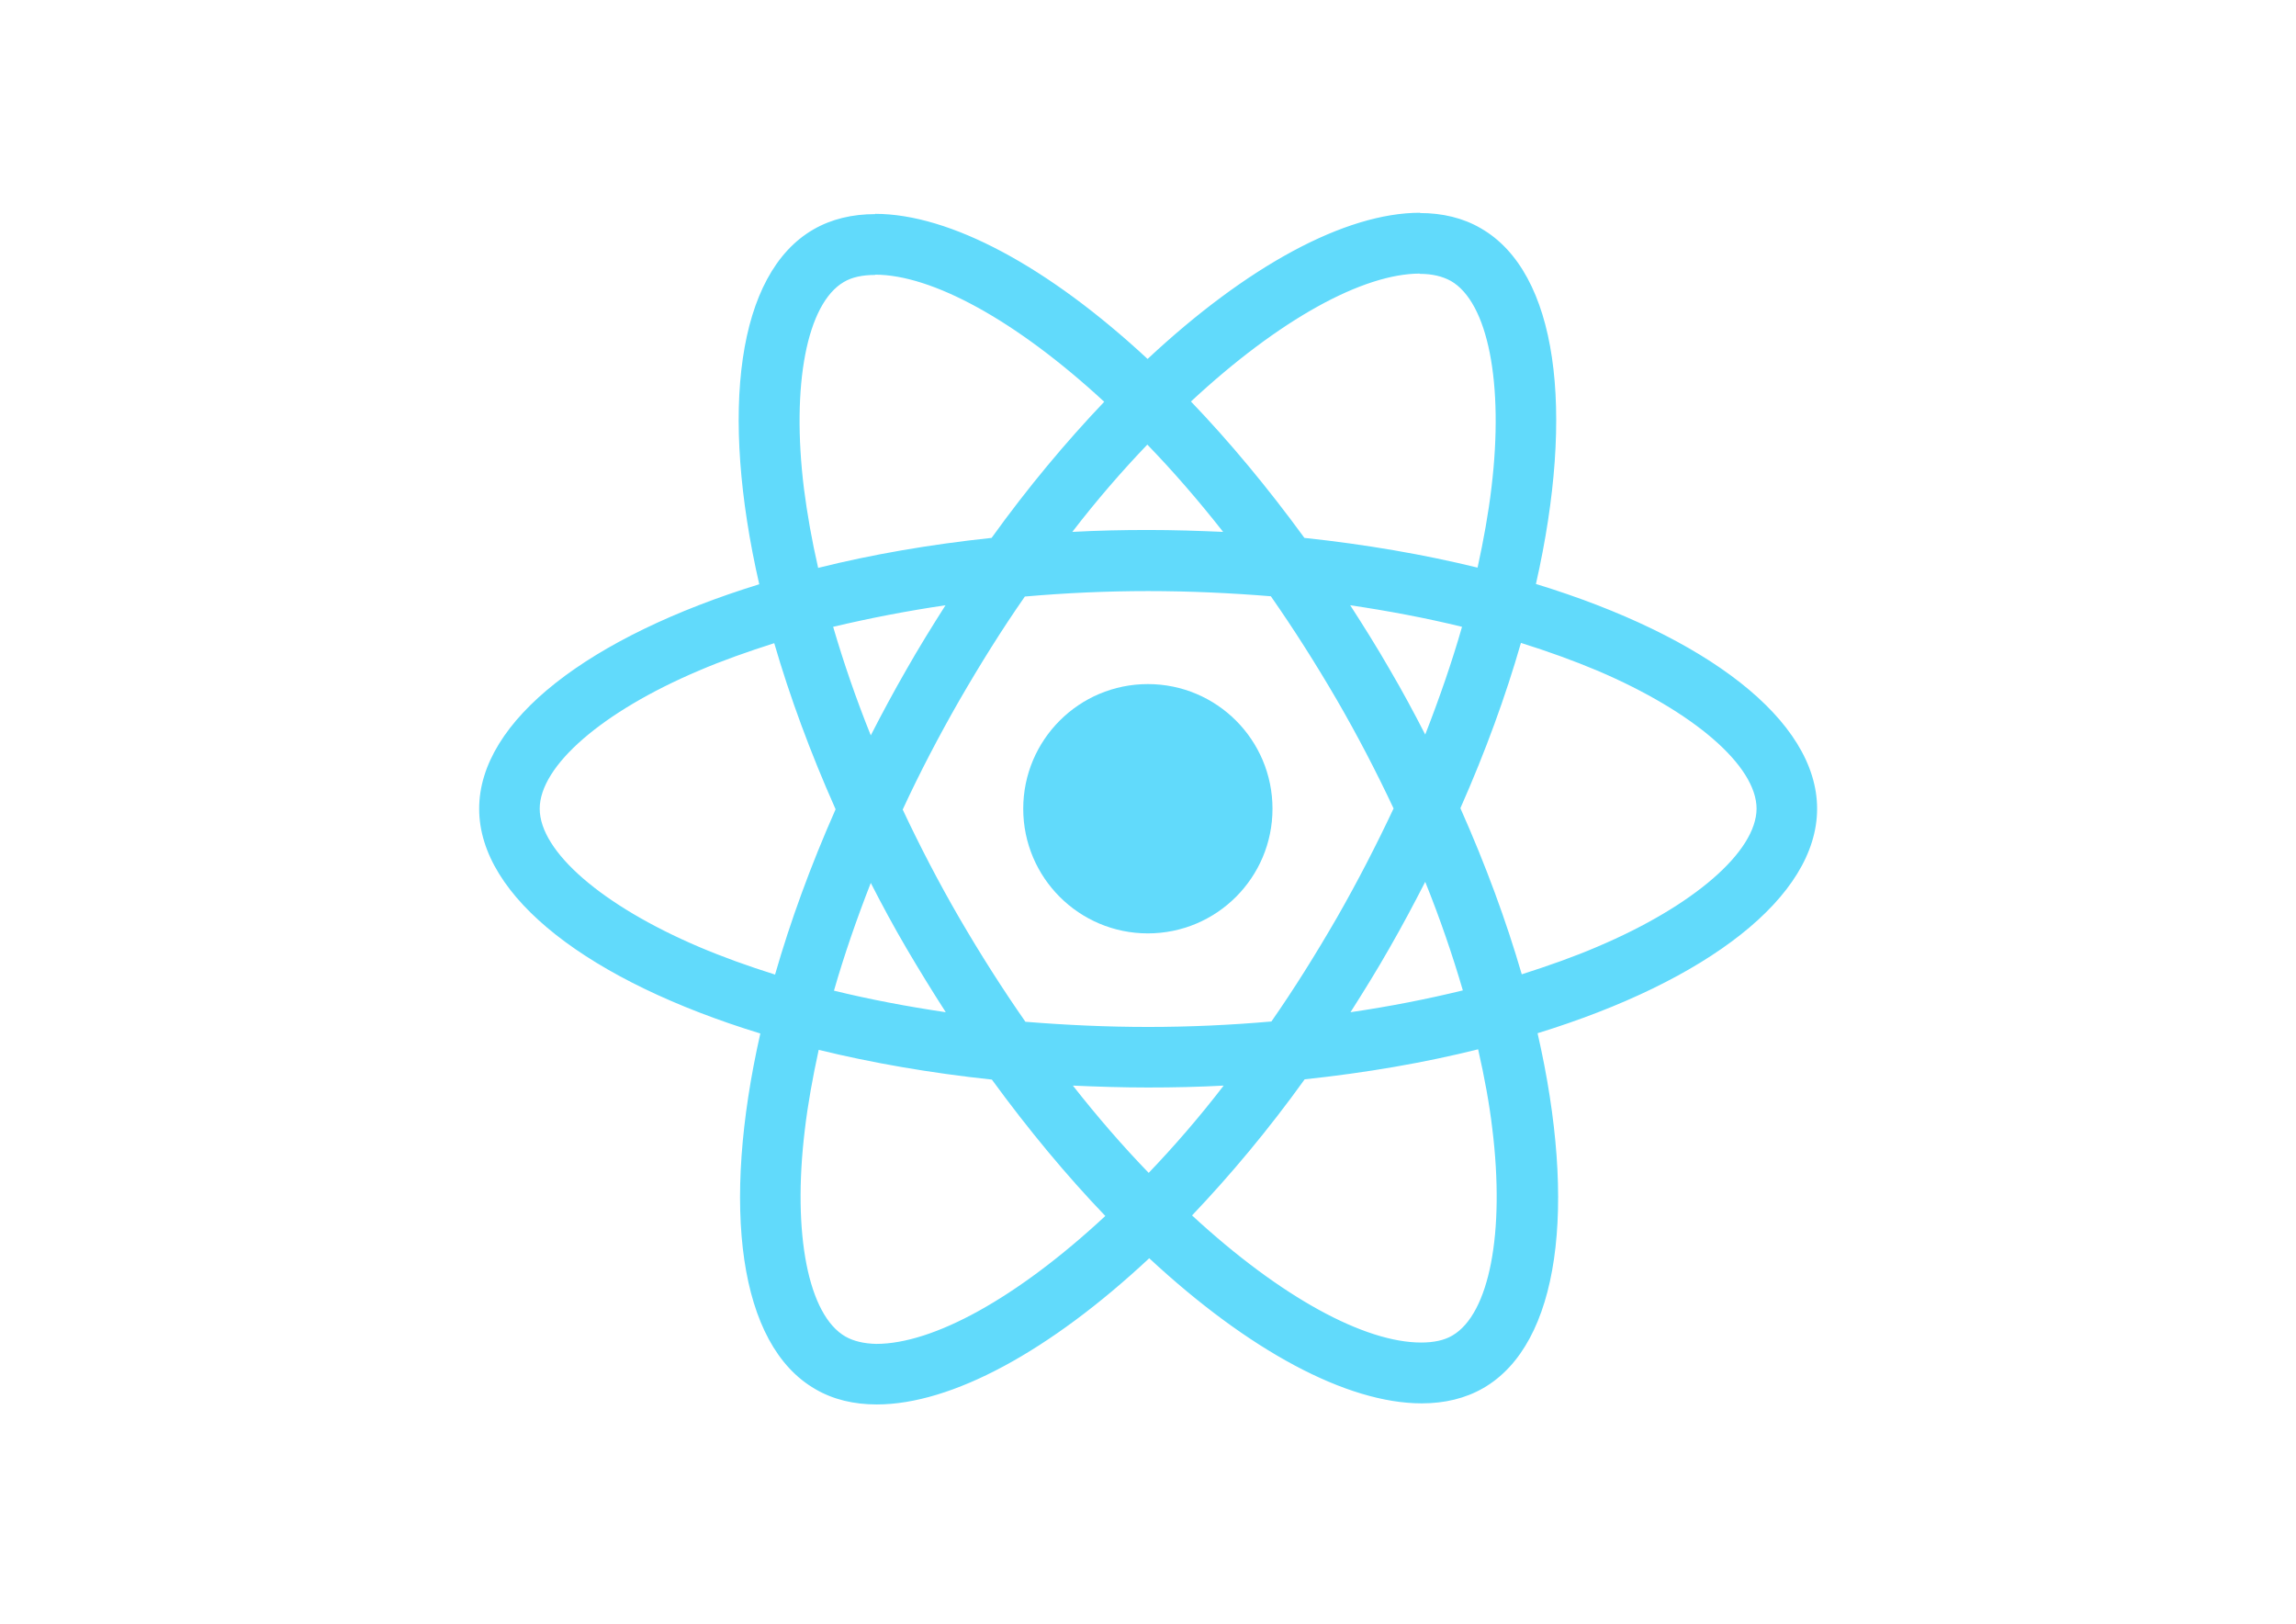
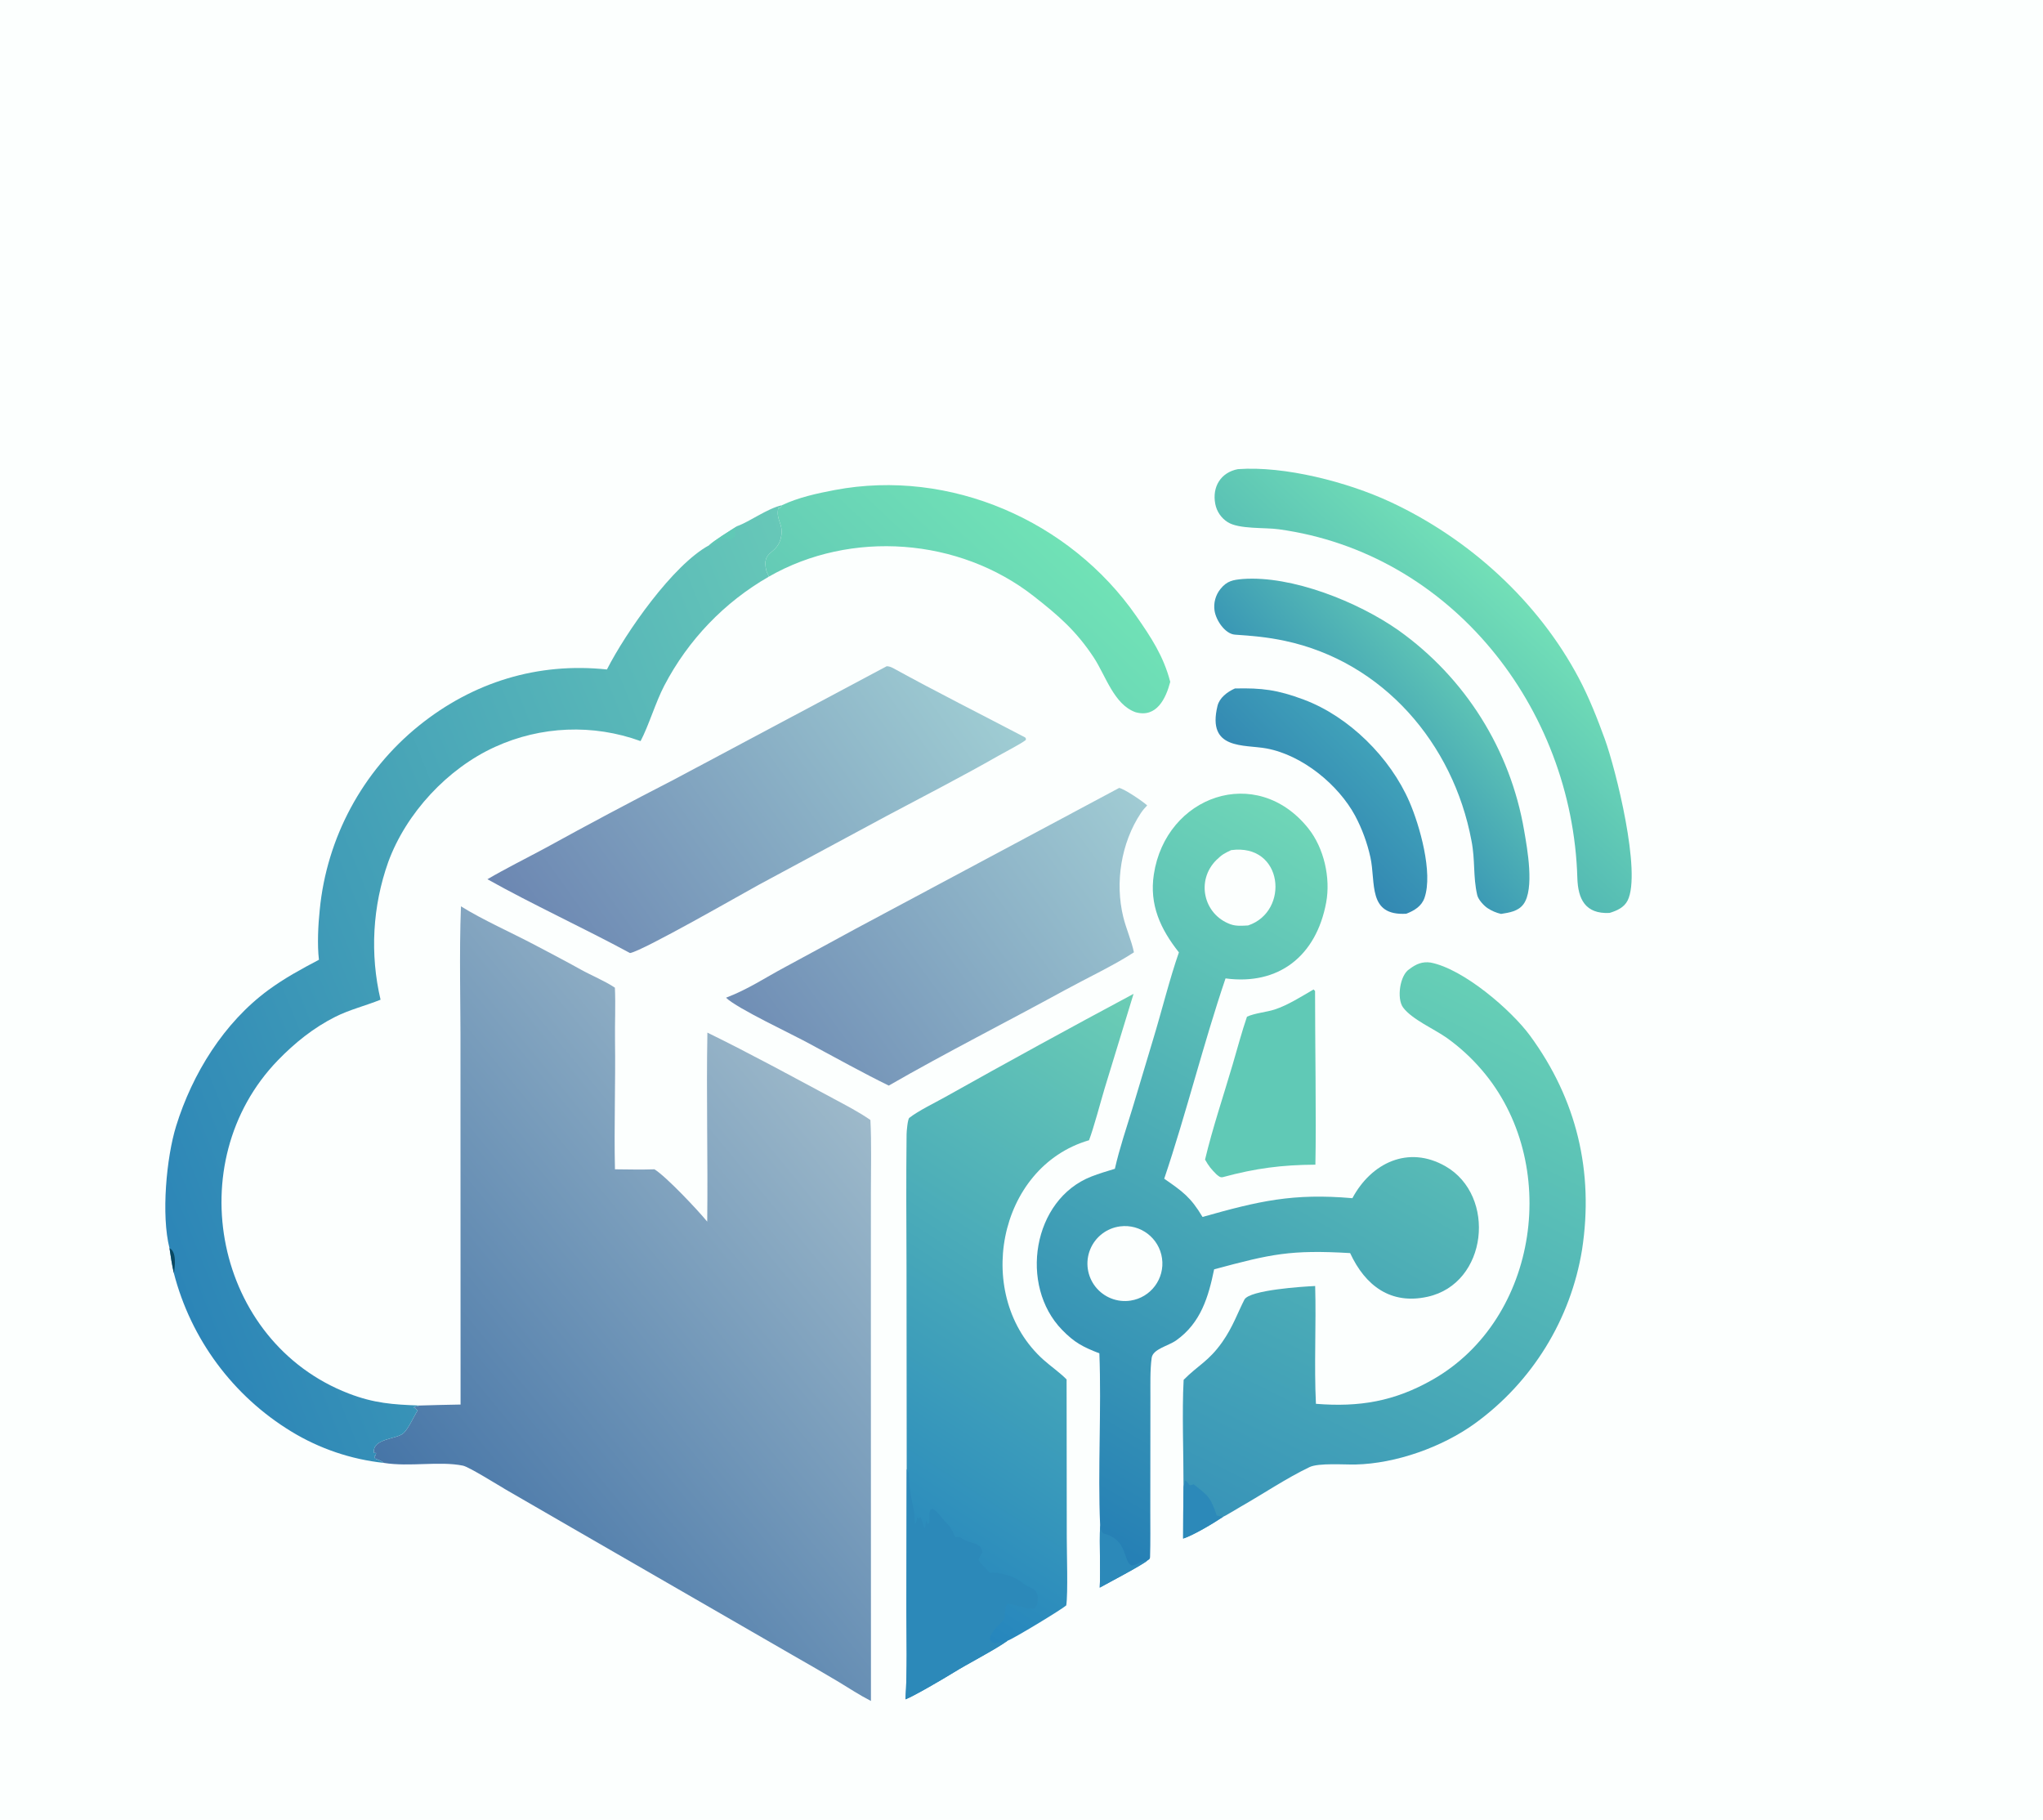
- <svg xmlns="http://www.w3.org/2000/svg" viewBox="0 0 841.9 595.3">
-   <g fill="#61DAFB">
-     <path d="M666.3 296.5c0-32.5-40.7-63.3-103.1-82.4 14.4-63.6 8-114.2-20.2-130.4-6.5-3.8-14.1-5.6-22.4-5.6v22.3c4.6 0 8.3.9 11.4 2.6 13.6 7.8 19.5 37.5 14.9 75.7-1.1 9.4-2.9 19.3-5.1 29.4-19.6-4.8-41-8.5-63.5-10.9-13.5-18.5-27.5-35.3-41.6-50 32.6-30.3 63.2-46.9 84-46.9V78c-27.5 0-63.5 19.6-99.9 53.6-36.4-33.8-72.4-53.2-99.9-53.2v22.3c20.7 0 51.4 16.5 84 46.6-14 14.7-28 31.4-41.3 49.9-22.6 2.4-44 6.1-63.6 11-2.3-10-4-19.7-5.2-29-4.7-38.2 1.1-67.9 14.6-75.8 3-1.8 6.9-2.6 11.5-2.6V78.5c-8.4 0-16 1.8-22.6 5.6-28.1 16.2-34.4 66.7-19.9 130.1-62.2 19.2-102.7 49.9-102.7 82.3 0 32.5 40.7 63.3 103.1 82.4-14.4 63.6-8 114.2 20.2 130.4 6.5 3.8 14.1 5.6 22.5 5.6 27.5 0 63.5-19.6 99.9-53.6 36.4 33.8 72.4 53.2 99.9 53.2 8.4 0 16-1.8 22.6-5.6 28.1-16.2 34.4-66.7 19.9-130.1 62-19.1 102.5-49.9 102.5-82.3zm-130.2-66.7c-3.7 12.9-8.3 26.2-13.5 39.5-4.1-8-8.4-16-13.1-24-4.6-8-9.5-15.8-14.4-23.4 14.2 2.1 27.9 4.7 41 7.9zm-45.8 106.5c-7.8 13.5-15.8 26.3-24.1 38.2-14.9 1.3-30 2-45.2 2-15.1 0-30.2-.7-45-1.9-8.3-11.9-16.4-24.6-24.2-38-7.6-13.1-14.5-26.4-20.8-39.8 6.2-13.4 13.2-26.8 20.7-39.9 7.8-13.5 15.8-26.3 24.1-38.2 14.9-1.3 30-2 45.2-2 15.1 0 30.2.7 45 1.9 8.3 11.9 16.4 24.6 24.2 38 7.6 13.1 14.5 26.4 20.8 39.8-6.3 13.4-13.2 26.8-20.7 39.9zm32.3-13c5.4 13.4 10 26.8 13.8 39.8-13.1 3.2-26.9 5.9-41.2 8 4.9-7.7 9.8-15.6 14.4-23.7 4.6-8 8.9-16.1 13-24.1zM421.2 430c-9.3-9.6-18.6-20.3-27.8-32 9 .4 18.2.7 27.5.7 9.4 0 18.7-.2 27.8-.7-9 11.7-18.3 22.4-27.5 32zm-74.4-58.9c-14.2-2.1-27.9-4.7-41-7.9 3.7-12.9 8.3-26.2 13.5-39.5 4.1 8 8.4 16 13.1 24 4.7 8 9.5 15.8 14.4 23.4zM420.7 163c9.3 9.6 18.6 20.3 27.8 32-9-.4-18.2-.7-27.5-.7-9.4 0-18.7.2-27.8.7 9-11.7 18.3-22.4 27.5-32zm-74 58.9c-4.9 7.7-9.8 15.6-14.4 23.7-4.6 8-8.9 16-13 24-5.4-13.4-10-26.8-13.8-39.8 13.1-3.1 26.9-5.8 41.2-7.9zm-90.5 125.2c-35.4-15.1-58.3-34.9-58.3-50.6 0-15.7 22.9-35.6 58.3-50.6 8.6-3.7 18-7 27.7-10.1 5.7 19.6 13.2 40 22.5 60.9-9.2 20.8-16.6 41.1-22.2 60.6-9.9-3.1-19.3-6.5-28-10.2zM310 490c-13.6-7.8-19.5-37.5-14.9-75.7 1.1-9.4 2.9-19.3 5.1-29.4 19.6 4.8 41 8.5 63.5 10.9 13.5 18.5 27.5 35.3 41.6 50-32.6 30.3-63.2 46.9-84 46.9-4.5-.1-8.3-1-11.3-2.7zm237.2-76.2c4.7 38.2-1.1 67.9-14.6 75.8-3 1.8-6.9 2.6-11.5 2.6-20.7 0-51.4-16.5-84-46.6 14-14.7 28-31.4 41.3-49.9 22.6-2.4 44-6.1 63.6-11 2.3 10.1 4.1 19.8 5.2 29.1zm38.5-66.7c-8.6 3.7-18 7-27.7 10.1-5.7-19.6-13.2-40-22.5-60.9 9.2-20.8 16.6-41.1 22.2-60.6 9.9 3.1 19.3 6.5 28.1 10.2 35.4 15.1 58.3 34.9 58.3 50.6-.1 15.7-23 35.6-58.4 50.6zM320.8 78.4z" />
-     <circle cx="420.9" cy="296.5" r="45.7" />
-     <path d="M520.5 78.1z" />
-   </g>
+ <svg xmlns="http://www.w3.org/2000/svg" version="1.1" style="display: block;" viewBox="0 0 2048 1824" width="1024" height="912" preserveAspectRatio="none">
+   <defs>
+     <linearGradient id="Gradient1" gradientUnits="userSpaceOnUse" x1="1303.58" y1="822.688" x2="1375.56" y2="751.518">
+       <stop class="stop0" offset="0" stop-opacity="1" stop-color="rgb(51,137,179)" />
+       <stop class="stop1" offset="1" stop-opacity="1" stop-color="rgb(64,161,185)" />
+     </linearGradient>
+     <linearGradient id="Gradient2" gradientUnits="userSpaceOnUse" x1="1352.63" y1="767.502" x2="1451.89" y2="678.529">
+       <stop class="stop0" offset="0" stop-opacity="1" stop-color="rgb(58,152,181)" />
+       <stop class="stop1" offset="1" stop-opacity="1" stop-color="rgb(93,195,181)" />
+     </linearGradient>
+     <linearGradient id="Gradient3" gradientUnits="userSpaceOnUse" x1="891.698" y1="690.26" x2="1048" y2="525.224">
+       <stop class="stop0" offset="0" stop-opacity="1" stop-color="rgb(100,203,182)" />
+       <stop class="stop1" offset="1" stop-opacity="1" stop-color="rgb(112,226,182)" />
+     </linearGradient>
+     <linearGradient id="Gradient4" gradientUnits="userSpaceOnUse" x1="1395.43" y1="725.123" x2="1517.76" y2="592.908">
+       <stop class="stop0" offset="0" stop-opacity="1" stop-color="rgb(84,186,180)" />
+       <stop class="stop1" offset="1" stop-opacity="1" stop-color="rgb(114,223,183)" />
+     </linearGradient>
+     <linearGradient id="Gradient5" gradientUnits="userSpaceOnUse" x1="789.847" y1="1080.69" x2="1153.21" y2="816.926">
+       <stop class="stop0" offset="0" stop-opacity="1" stop-color="rgb(112,142,181)" />
+       <stop class="stop1" offset="1" stop-opacity="1" stop-color="rgb(160,203,211)" />
+     </linearGradient>
+     <linearGradient id="Gradient6" gradientUnits="userSpaceOnUse" x1="549.792" y1="960.483" x2="969.816" y2="660.368">
+       <stop class="stop0" offset="0" stop-opacity="1" stop-color="rgb(108,135,178)" />
+       <stop class="stop1" offset="1" stop-opacity="1" stop-color="rgb(159,205,211)" />
+     </linearGradient>
+     <linearGradient id="Gradient7" gradientUnits="userSpaceOnUse" x1="1278.35" y1="1548.36" x2="1541.37" y2="1016.71">
+       <stop class="stop0" offset="0" stop-opacity="1" stop-color="rgb(56,148,184)" />
+       <stop class="stop1" offset="1" stop-opacity="1" stop-color="rgb(102,207,182)" />
+     </linearGradient>
+     <linearGradient id="Gradient8" gradientUnits="userSpaceOnUse" x1="129.577" y1="1166.26" x2="915.22" y2="851.321">
+       <stop class="stop0" offset="0" stop-opacity="1" stop-color="rgb(44,133,183)" />
+       <stop class="stop1" offset="1" stop-opacity="1" stop-color="rgb(103,200,184)" />
+     </linearGradient>
+     <linearGradient id="Gradient9" gradientUnits="userSpaceOnUse" x1="1197.01" y1="1041.85" x2="863.194" y2="1560.45">
+       <stop class="stop0" offset="0" stop-opacity="1" stop-color="rgb(107,205,181)" />
+       <stop class="stop1" offset="1" stop-opacity="1" stop-color="rgb(38,134,189)" />
+     </linearGradient>
+     <linearGradient id="Gradient10" gradientUnits="userSpaceOnUse" x1="1051.44" y1="1522.08" x2="1417.85" y2="885.15">
+       <stop class="stop0" offset="0" stop-opacity="1" stop-color="rgb(37,127,181)" />
+       <stop class="stop1" offset="1" stop-opacity="1" stop-color="rgb(111,214,183)" />
+     </linearGradient>
+     <linearGradient id="Gradient11" gradientUnits="userSpaceOnUse" x1="417.414" y1="1512.49" x2="877.706" y2="1133.36">
+       <stop class="stop0" offset="0" stop-opacity="1" stop-color="rgb(70,117,167)" />
+       <stop class="stop1" offset="1" stop-opacity="1" stop-color="rgb(157,185,202)" />
+     </linearGradient>
+   </defs>
+   <path transform="translate(0,0)" fill="rgb(252,255,254)" d="M 0 0 L 2048 0 L 2048 1824 L 0 1824 L 0 0 z" />
+   <path transform="translate(0,0)" fill="url(#Gradient11)" d="M 462.097 908.491 C 483.2 921.749 513.142 935.081 535.734 947.009 C 551.248 955.2 566.69 963.23 582.049 971.791 C 593.223 978.021 605.674 982.914 616.399 990.037 C 617.202 1007.45 616.279 1025.48 616.521 1042.92 C 617.114 1085.52 615.485 1129.66 616.468 1172.11 C 629.533 1172.24 643.069 1172.55 656.082 1172.1 C 667.813 1179.39 699.27 1212.7 708.943 1224.55 C 709.718 1161.45 707.966 1098.7 709.127 1035.09 C 751.576 1055.82 793.743 1078.89 835.414 1101.19 C 847.433 1107.63 861.457 1114.92 872.548 1122.69 C 873.75 1145.56 873.034 1172.72 873.029 1196.01 L 873.01 1321.05 L 873.08 1705.05 C 861.442 1699.09 851.082 1692.17 839.908 1685.44 C 825.019 1676.6 810.047 1667.91 794.994 1659.35 L 573.683 1531.69 L 507.025 1493.15 C 499.689 1488.86 470.104 1470.39 464.106 1469.16 C 440.352 1464.33 410.664 1470.64 384.612 1466.38 C 382.538 1464.28 378.93 1463.21 376.056 1462.08 C 373.978 1457.21 376.593 1461.97 376.999 1456.47 L 374.875 1456.38 C 373.138 1441.43 397.63 1443.11 404.68 1436.42 C 409.686 1431.67 414.406 1420.57 418.687 1413.73 C 417.433 1412.49 416.067 1411.59 414.566 1410.67 L 420.429 1408.89 C 434.185 1408.47 447.944 1408.14 461.704 1407.9 L 461.603 1054.94 C 461.809 1006.16 460.21 957.196 462.097 908.491 z" />
+   <path transform="translate(0,0)" fill="url(#Gradient10)" d="M 1181.8 954.655 C 1163.2 931.16 1152.06 906.91 1156.66 876.498 C 1168.65 797.712 1259.44 765.285 1311.45 830.274 C 1327.29 850.063 1334 880.068 1329.4 904.762 C 1319.39 958.552 1281.6 987.874 1228.54 980.753 C 1206.19 1046.56 1189.09 1116.3 1167.07 1181.54 C 1185.59 1194.4 1193.63 1200.04 1205.47 1219.86 C 1262.06 1203.88 1296.18 1195.89 1355.7 1201.06 C 1374.59 1165.76 1411.7 1147.69 1449 1169.04 C 1500.37 1198.45 1491.49 1286.61 1430.99 1299.88 C 1394.36 1307.96 1368.77 1289.15 1353.43 1256.09 C 1293.58 1252.59 1274.15 1257.01 1217.1 1272.37 C 1211.42 1299.98 1203.77 1326.07 1179.08 1343.58 C 1171.06 1349.27 1155.77 1352.17 1154.49 1361.1 C 1152.77 1373.18 1153.28 1389.19 1153.22 1401.48 L 1153.11 1514.55 C 1153.11 1529.22 1153.33 1545.93 1152.88 1560.76 C 1152.8 1563.09 1151.8 1563.2 1150.15 1564.32 C 1144.97 1568.82 1110.63 1586.91 1102.43 1591.42 C 1103.41 1572.64 1101.92 1549.58 1102.82 1528.75 C 1100.39 1473.19 1104.25 1412.91 1102.06 1356.58 C 1085.65 1350.2 1077.21 1345.92 1064.65 1333.01 C 1021.5 1288.67 1034.87 1202.39 1094.16 1179.31 C 1101.75 1176.36 1109.7 1173.97 1117.6 1171.59 C 1122.23 1151.15 1129.11 1130.89 1135.26 1110.83 L 1156.06 1041.48 C 1164.11 1015.11 1172.84 980.033 1181.8 954.655 z" />
+   <path transform="translate(0,0)" fill="rgb(44,137,185)" d="M 1102.82 1528.75 C 1103.8 1533.3 1103.22 1534.26 1106.15 1537.16 C 1131.24 1543.47 1125.36 1565.02 1134.46 1569.31 C 1141.97 1568.18 1143.66 1564.16 1150.15 1564.32 C 1144.97 1568.82 1110.63 1586.91 1102.43 1591.42 C 1103.41 1572.64 1101.92 1549.58 1102.82 1528.75 z" />
+   <path transform="translate(0,0)" fill="rgb(252,255,254)" d="M 1122.85 1229.32 C 1143.26 1226.68 1161.99 1240.95 1164.87 1261.33 C 1167.74 1281.71 1153.69 1300.61 1133.35 1303.72 C 1119.98 1305.77 1106.53 1300.47 1098.16 1289.85 C 1089.78 1279.22 1087.76 1264.92 1092.87 1252.39 C 1097.98 1239.86 1109.43 1231.05 1122.85 1229.32 z" />
+   <path transform="translate(0,0)" fill="rgb(252,255,254)" d="M 1234.17 852.164 C 1286.61 845.119 1293.07 913.689 1251.18 927.658 C 1245.1 927.995 1239.17 928.539 1233.48 926.481 C 1206.38 916.671 1198.67 882.456 1219.45 861.99 C 1224.88 856.646 1227.63 855.253 1234.17 852.164 z" />
+   <path transform="translate(0,0)" fill="url(#Gradient9)" d="M 908.922 1472.56 L 908.733 1270.01 C 908.576 1225.86 908.299 1181.21 908.799 1137.03 C 908.83 1134.28 909.85 1121.83 911.554 1120.51 C 921.044 1113.16 937.034 1105.55 947.569 1099.61 C 1010.14 1064.52 1073.06 1030.06 1136.33 996.235 L 1107.45 1090.63 C 1103.21 1104.72 1096.67 1129.86 1091.7 1142.97 C 999.329 1169.96 975.385 1299.88 1046.08 1363.1 C 1053.45 1369.69 1062.37 1375.8 1069.21 1382.73 L 1069.38 1541.44 C 1069.36 1555.81 1070.7 1596.77 1068.87 1609.23 C 1064.21 1613.41 1015.82 1642.71 1010.09 1644.63 C 997.388 1653.75 969.649 1667.95 955.507 1676.78 C 946.927 1682.14 915.521 1700.55 907.679 1703.4 C 909.64 1674.47 908.701 1642.47 908.663 1613.24 L 908.922 1472.56 z" />
+   <path transform="translate(0,0)" fill="rgb(44,137,185)" d="M 908.922 1472.56 C 909.499 1473.5 910.986 1476.23 911.007 1477.17 C 911.31 1490.6 913.456 1502.25 916.309 1515.32 L 916.439 1514.82 C 916.708 1518.78 917.047 1522.72 917.048 1526.7 L 918.057 1527.07 C 919.027 1524.23 919.037 1524.15 919.301 1521.16 L 920.864 1522.53 L 922.882 1520.78 L 926.458 1531.28 L 927.242 1531.64 C 927.337 1531.17 928.666 1523.31 928.454 1523.85 L 929.393 1527.05 L 930.918 1527.58 C 932.936 1522.56 930.414 1518.88 932.713 1513.14 L 934.737 1512.32 C 940.171 1514.78 945.621 1524.23 950.44 1528.3 C 952.991 1530.45 955.983 1537.5 957.537 1540.79 L 962.428 1540.63 L 963.514 1541.5 C 972.408 1548.42 983.102 1544.71 984.767 1556.07 C 983.769 1557.98 980.588 1562.66 981.112 1563.7 C 983.305 1568.06 988.698 1572.23 991.935 1576.51 C 1002.93 1575.88 1017.1 1580 1025.04 1586.74 C 1032.07 1592.7 1042.29 1591.05 1039.94 1606.03 C 1039.6 1609.64 1038.96 1610.39 1036.28 1612.3 C 1027.44 1613.48 1015.28 1606.77 1009.4 1607.75 C 1006.98 1611.21 1007.61 1621.78 1006.72 1622.91 C 1001.8 1629.13 993.879 1634.25 992.222 1642.81 C 994.804 1651.28 1004.92 1644.71 1010.09 1644.63 C 997.388 1653.75 969.649 1667.95 955.507 1676.78 C 946.927 1682.14 915.521 1700.55 907.679 1703.4 C 909.64 1674.47 908.701 1642.47 908.663 1613.24 L 908.922 1472.56 z" />
+   <path transform="translate(0,0)" fill="url(#Gradient8)" d="M 739.039 527.38 C 751.569 522.916 769.174 509.701 783.763 506.447 C 781.684 511.705 780.539 507.261 780.037 510.085 C 777.998 521.547 785.081 524.806 783.251 536.796 C 780.165 557.019 762.796 550.515 768.277 572.292 C 768.693 573.946 769.912 575.338 770.667 578.059 C 726.134 603.614 689.82 641.436 665.889 687.306 C 657.216 703.932 650.345 727.285 642.146 742.87 C 594.616 725.586 542.195 727.684 496.198 748.711 C 448.675 770.324 407.189 814.961 389.202 864.051 C 373.427 908.37 370.747 956.295 381.481 1002.1 C 366.442 1008.16 350.514 1012.01 336.078 1019.27 C 314.32 1030.21 295.386 1045.45 278.564 1062.83 C 179.563 1165.13 215.193 1345.01 349.509 1396.83 C 374.96 1406.65 393.999 1407.94 420.429 1408.89 L 414.566 1410.67 C 416.067 1411.59 417.433 1412.49 418.687 1413.73 C 414.406 1420.57 409.686 1431.67 404.68 1436.42 C 397.63 1443.11 373.138 1441.43 374.875 1456.38 L 376.999 1456.47 C 376.593 1461.97 373.978 1457.21 376.056 1462.08 C 378.93 1463.21 382.538 1464.28 384.612 1466.38 C 351.788 1462.84 320.152 1452.09 291.964 1434.9 C 233.584 1399.3 191.372 1342.36 174.283 1276.15 C 172.306 1267.44 171.202 1259.93 169.908 1251.14 C 161.525 1218.33 166.752 1160.38 176.579 1128.68 C 192.856 1076.16 224.524 1025.03 269.214 992.253 C 285.334 980.429 302.084 971.377 319.713 962.058 C 317.951 947.163 318.912 927.043 320.519 912.01 C 327.551 839.608 363.396 773.073 419.99 727.371 C 474.131 683.755 539.083 663.709 608.416 671.075 C 627.367 633.959 674.418 566.282 710.919 546.525 C 716.51 541.37 732.142 531.778 739.039 527.38 z" />
+   <path transform="translate(0,0)" fill="rgb(96,201,182)" d="M 739.039 527.38 C 736.589 531.115 736.825 531.925 736.988 536.396 C 735.563 538.861 735.62 539.22 733.135 540.699 C 730.896 540.44 728.092 540.115 724.723 539.725 C 718.965 542.078 717.239 545.578 710.919 546.525 C 716.51 541.37 732.142 531.778 739.039 527.38 z" />
+   <path transform="translate(0,0)" fill="rgb(9,72,98)" d="M 169.908 1251.14 C 177.152 1254.64 175.462 1269.28 174.283 1276.15 C 172.306 1267.44 171.202 1259.93 169.908 1251.14 z" />
+   <path transform="translate(0,0)" fill="url(#Gradient7)" d="M 1319.15 1407.18 C 1362.58 1410.65 1397.76 1404.85 1436.27 1382.87 C 1542.88 1322.01 1565.12 1165.05 1485.32 1072.41 C 1475.08 1060.45 1463.44 1049.77 1450.65 1040.59 C 1437.92 1031.51 1415.41 1021.92 1406.49 1009.84 C 1399.97 1001.01 1403.2 977.164 1413.08 971.271 C 1419.58 966.347 1425.78 963.674 1434.09 964.856 C 1467.2 971.277 1514.94 1012.49 1533.76 1038.12 C 1580.68 1102.04 1597.88 1174.78 1585.93 1252.67 C 1574.53 1322.66 1535.91 1385.29 1478.49 1426.89 C 1445.76 1450.59 1399.16 1467.12 1358.81 1468.01 C 1347.75 1468.26 1321.86 1466.26 1312.78 1470.6 C 1289.53 1481.71 1265.99 1497.63 1243.4 1510.47 C 1240.6 1512.06 1228.08 1519.74 1226.04 1520.45 C 1216.98 1526.63 1196.06 1539.1 1186.03 1542.27 C 1186.04 1525.04 1186.17 1507.82 1186.41 1490.6 C 1186.49 1457.9 1184.8 1414.51 1186.54 1383.14 C 1201.18 1368.31 1211.5 1364.77 1225.3 1345.2 C 1235.87 1330.21 1241.11 1314.93 1247.44 1302.76 C 1252.51 1293.02 1306.17 1289.64 1318.39 1289.09 C 1319.49 1327.93 1317.24 1368.69 1319.15 1407.18 z" />
+   <path transform="translate(0,0)" fill="rgb(44,137,185)" d="M 1186.41 1490.6 L 1187.89 1484.23 C 1192.83 1485.85 1190.19 1490.85 1196.47 1487.81 C 1211.92 1499.88 1213.3 1500.72 1219.75 1519.17 L 1226.04 1520.45 C 1216.98 1526.63 1196.06 1539.1 1186.03 1542.27 C 1186.04 1525.04 1186.17 1507.82 1186.41 1490.6 z" />
+   <path transform="translate(0,0)" fill="url(#Gradient6)" d="M 888.908 667.825 C 891.2 667.833 893.523 668.745 895.526 669.846 C 938.903 693.673 983.41 716.023 1027.19 738.97 C 1028.64 739.728 1028.29 740.146 1028.39 741.678 C 1024.3 745.166 1006.74 754.225 1000.66 757.699 C 963.994 778.653 925.999 798.109 888.692 817.971 L 760.493 886.995 C 742.491 896.837 644.449 953.142 631.586 955.341 C 585.292 930.32 533.73 906.622 488.617 881.341 C 506.955 870.586 528.01 860.132 546.965 849.918 C 589.563 826.463 632.495 803.618 675.747 781.39 L 888.908 667.825 z" />
+   <path transform="translate(0,0)" fill="url(#Gradient5)" d="M 1121.92 789.805 C 1127.47 791.002 1145.01 802.856 1150 807.334 C 1147.63 809.715 1145.48 812.317 1143.6 815.104 C 1123.87 844.867 1117.55 884.578 1126 919.123 C 1128.93 931.114 1134.25 942.719 1136.69 954.606 C 1117.49 967.257 1088.83 980.821 1068.1 992.176 C 1009.96 1024.01 948.301 1055.18 890.946 1088.19 C 866.203 1076.11 837.186 1060.05 812.781 1046.93 C 795.452 1037.25 738.758 1010.95 727.813 1000.1 C 750.398 991.439 766.425 980.381 787.279 969.246 C 810.897 956.635 834.267 943.676 857.79 930.978 L 1121.92 789.805 z" />
+   <path transform="translate(0,0)" fill="url(#Gradient4)" d="M 1240.88 470.275 C 1287.84 466.857 1350.85 483.216 1393.55 503.053 C 1472.5 539.73 1541.91 602.651 1582.81 680.04 C 1593.03 699.373 1601.27 720.313 1608.74 740.84 C 1619.69 770.956 1645.7 874.836 1631.58 902.706 C 1627.98 909.806 1620.67 912.94 1613.48 915.119 C 1589.08 916.344 1581.83 901.146 1581.21 879.982 C 1576.21 709.378 1454.72 554.172 1281.65 530.513 C 1267.76 528.614 1241.97 530.583 1230.69 523.39 C 1224.17 519.281 1219.66 512.645 1218.23 505.071 C 1215 488.082 1223.69 473.589 1240.88 470.275 z" />
+   <path transform="translate(0,0)" fill="url(#Gradient3)" d="M 783.763 506.447 C 800.337 498.628 819.139 494.527 836.985 491.162 C 952.238 469.432 1072.58 521.817 1139.12 617.615 C 1153.84 638.8 1166.42 657.704 1173.1 683.503 C 1168.77 700.104 1159.41 719.9 1138.3 713.911 C 1116.72 706.289 1108.29 677.094 1096.55 659.26 C 1078.69 632.136 1060.81 616.824 1036.14 597.514 C 961.585 539.163 853.206 530.796 770.667 578.059 C 769.912 575.338 768.693 573.946 768.277 572.292 C 762.796 550.515 780.165 557.019 783.251 536.796 C 785.081 524.806 777.998 521.547 780.037 510.085 C 780.539 507.261 781.684 511.705 783.763 506.447 z" />
+   <path transform="translate(0,0)" fill="url(#Gradient2)" d="M 1245.8 580.377 C 1295.12 576.771 1361.24 603.303 1401.64 631.633 C 1468.68 679.224 1514.08 751.482 1527.87 832.531 C 1531.02 850.642 1538.4 891.16 1527.21 906.336 C 1521.87 913.576 1512.9 914.803 1504.72 916.098 C 1499.88 914.994 1495.27 913.019 1491.13 910.269 C 1487.18 907.596 1481.86 901.636 1480.84 897.218 C 1476.52 878.525 1478.99 862.554 1475.04 842.545 C 1456.81 745.304 1386.46 663.25 1287.82 642.335 C 1270.44 638.649 1255.68 637.36 1238.01 636.165 C 1228.1 635.494 1218.9 621.802 1217.49 611.952 C 1216.42 604.346 1218.5 596.633 1223.26 590.602 C 1229.97 582.119 1236.13 581.286 1245.8 580.377 z" />
+   <path transform="translate(0,0)" fill="url(#Gradient1)" d="M 1237.94 690.122 C 1265.1 689.49 1280.66 691.47 1307.01 701.311 C 1352.29 718.234 1393.68 759.328 1412.91 803.8 C 1423.13 827.453 1436.69 874.859 1428 899.989 C 1425.09 908.405 1417.73 912.848 1409.71 915.927 C 1370.72 918.175 1379.38 884.916 1373.76 859.333 C 1370.57 844.843 1365.42 830.854 1358.47 817.747 C 1341.75 786.762 1305.86 757.025 1269.68 750.253 C 1247.22 746.05 1209.67 752.127 1220.47 707.615 C 1222.43 699.534 1230.18 693.565 1237.94 690.122 z" />
+   <path transform="translate(0,0)" fill="rgb(96,201,182)" d="M 1316.79 991.813 C 1317.29 992.34 1317.79 992.868 1318.28 993.396 C 1318.22 1041.34 1319.57 1122.92 1318.61 1167.46 C 1284.83 1167.66 1258.5 1171.12 1226.02 1179.91 C 1223.13 1180.69 1221.51 1178.83 1219.43 1177.17 C 1214.07 1171.83 1211.65 1168.84 1208.01 1162.37 C 1215.28 1131.59 1226.71 1097.6 1235.68 1067.04 C 1240.11 1051.95 1245.09 1033.48 1250.02 1019.16 C 1257.73 1015.52 1269.63 1014.59 1277.75 1011.94 C 1290.9 1007.65 1304.78 998.794 1316.79 991.813 z" />
</svg>
